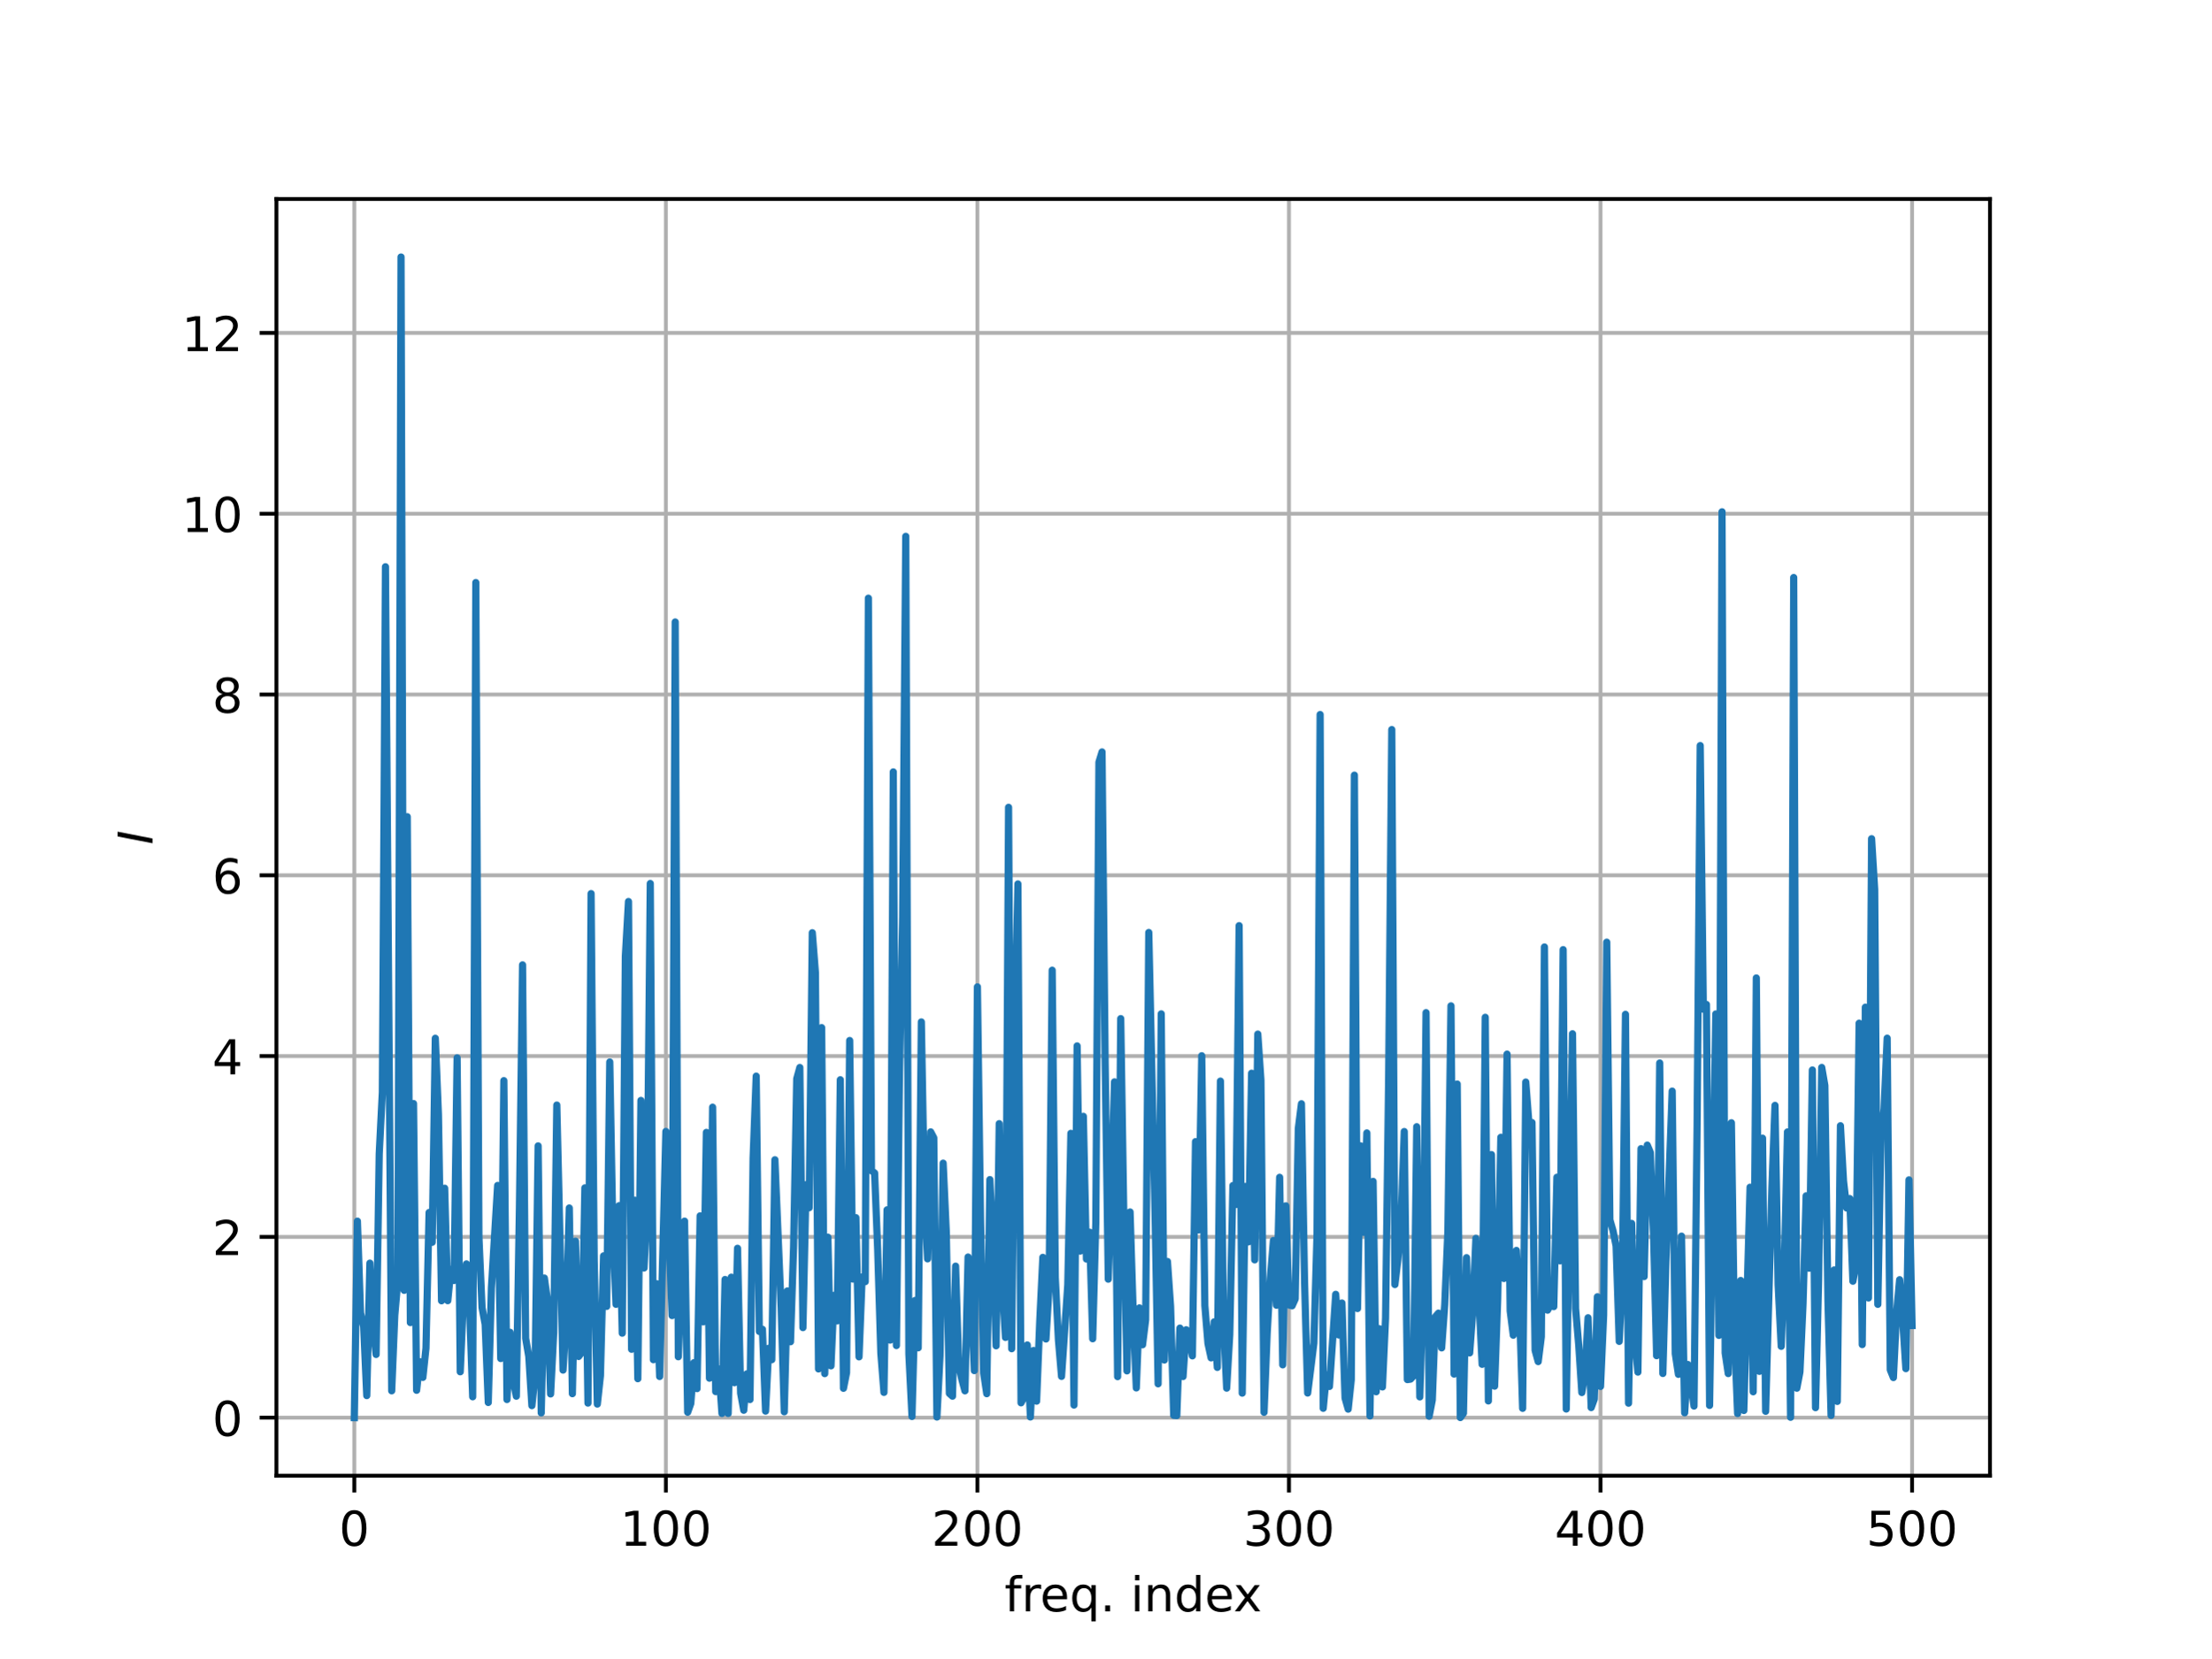
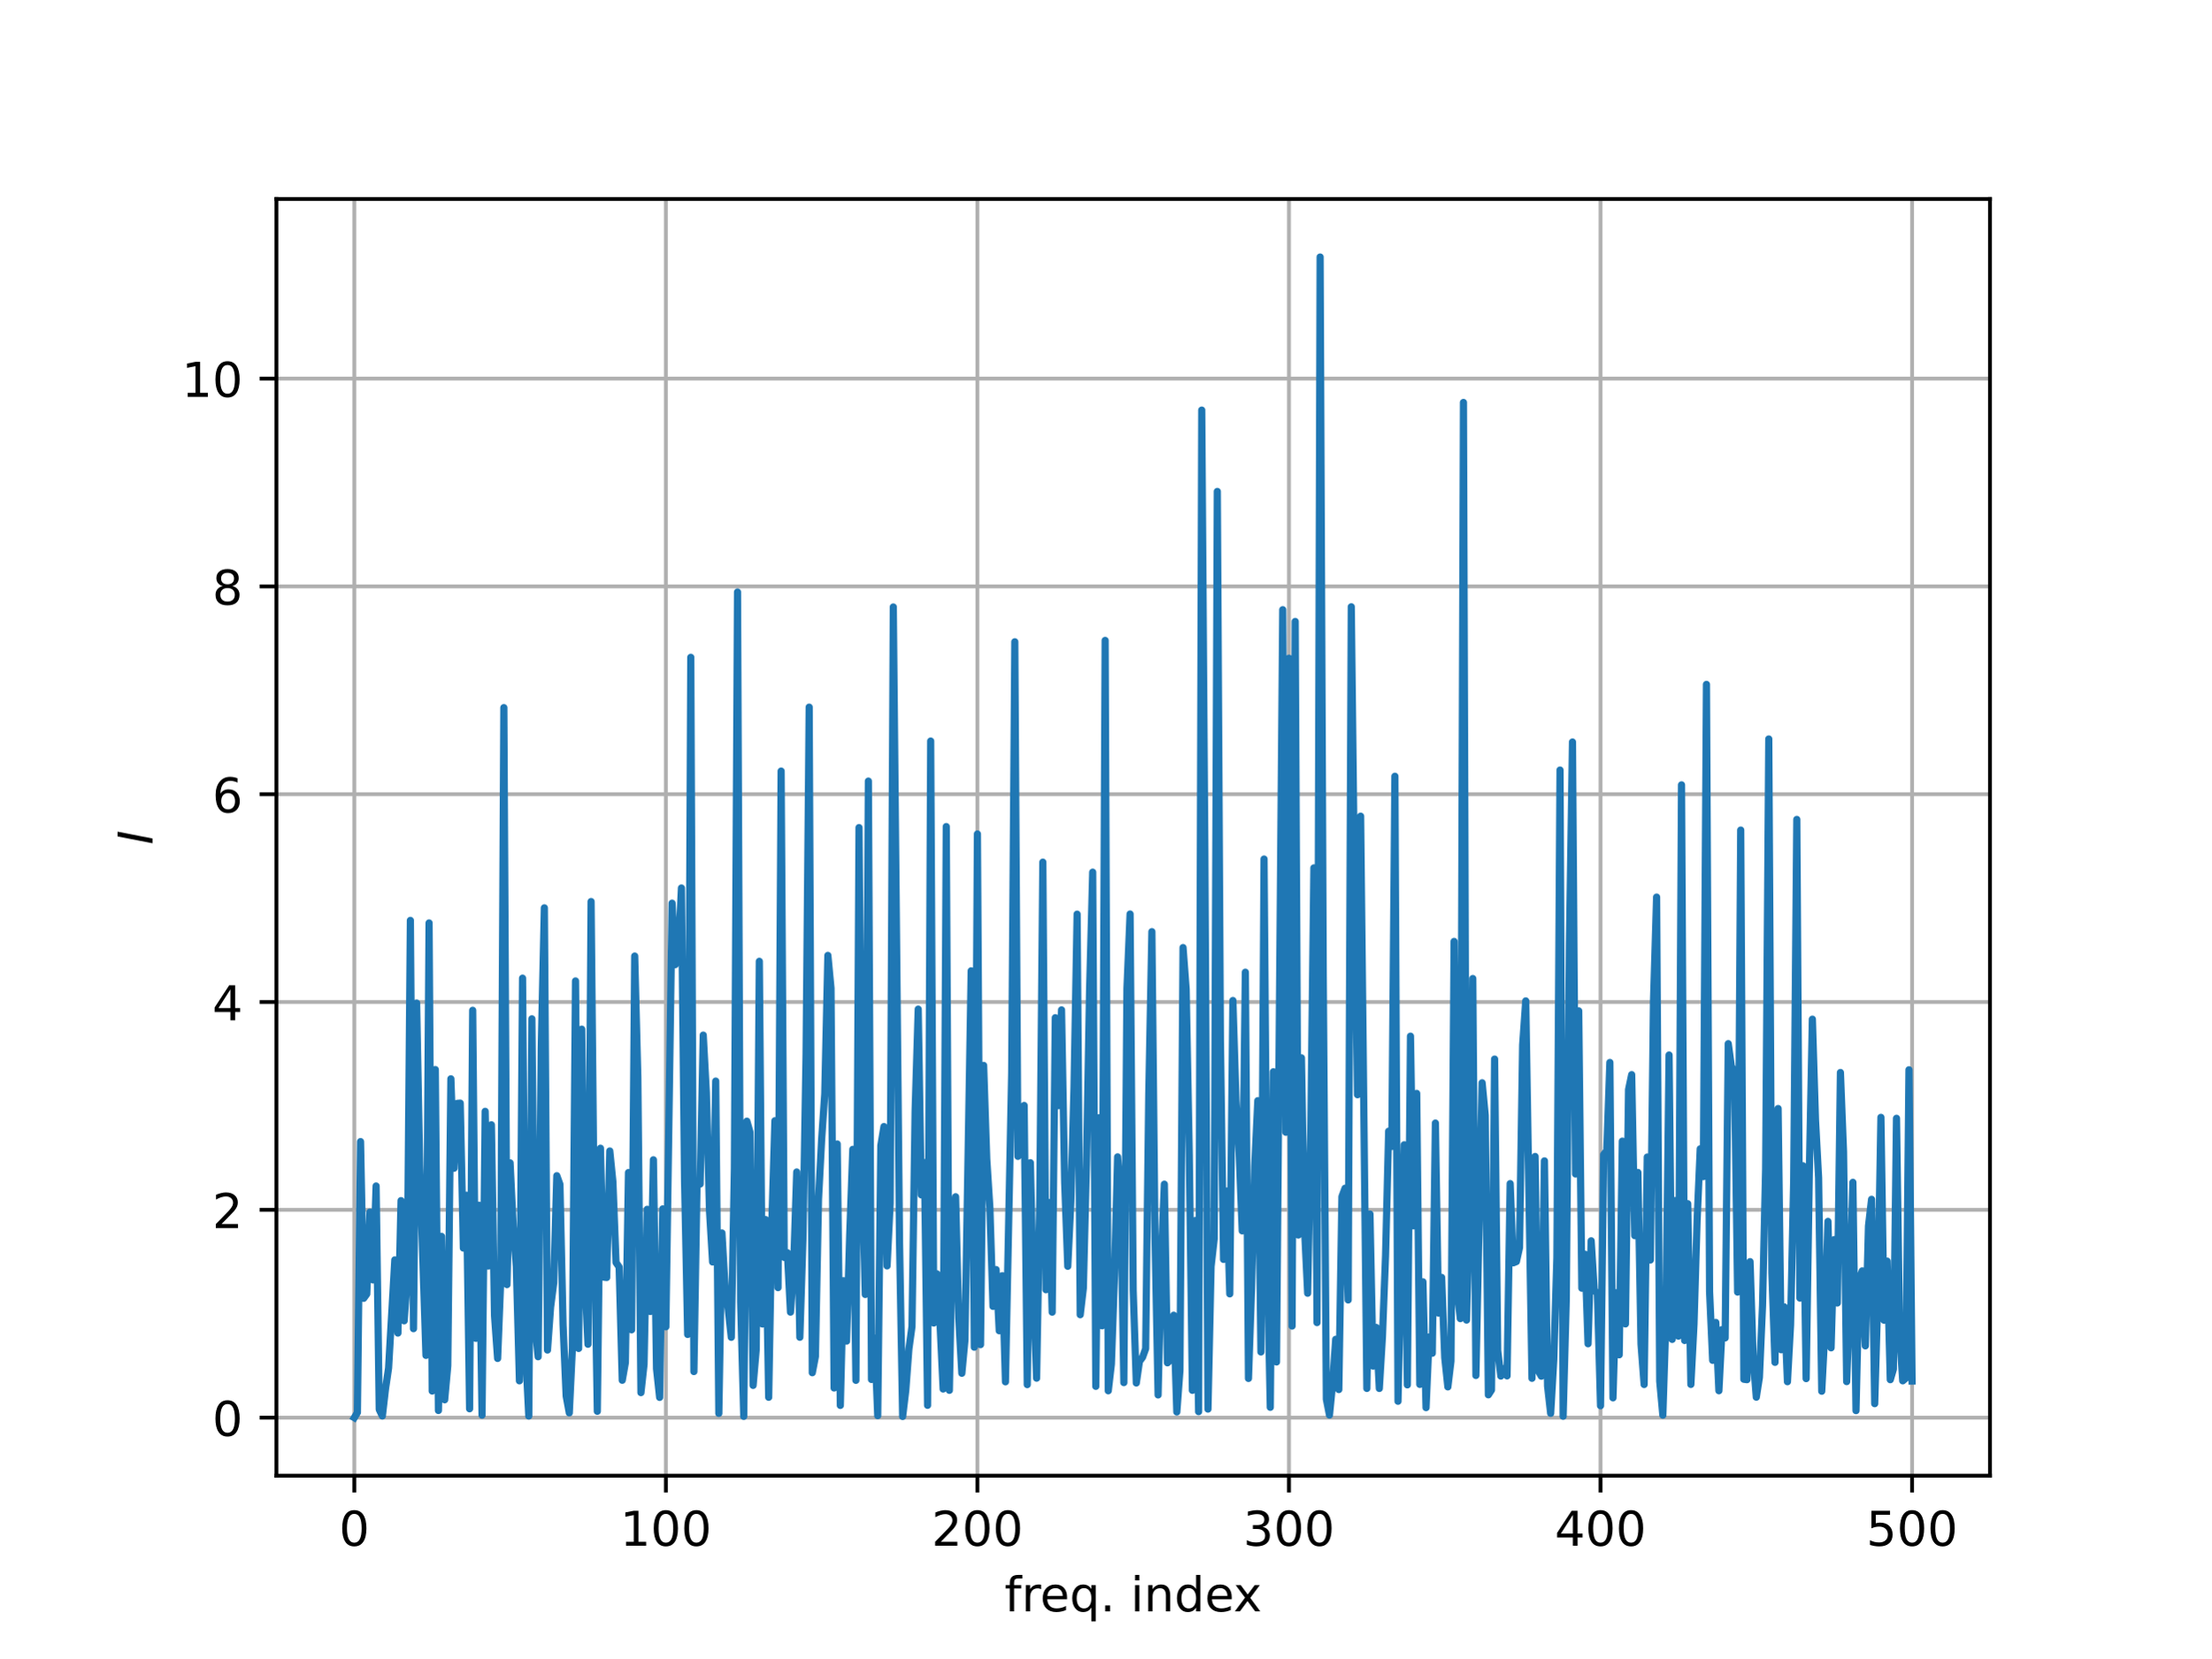
<svg xmlns="http://www.w3.org/2000/svg" xmlns:xlink="http://www.w3.org/1999/xlink" width="460.8pt" height="345.6pt" viewBox="0 0 460.8 345.6" version="1.1">
  <defs>
    <style type="text/css">*{stroke-linejoin: round; stroke-linecap: butt}</style>
  </defs>
  <g id="figure_1">
    <g id="patch_1">
      <path d="M 0 345.6  L 460.8 345.6  L 460.8 0  L 0 0  L 0 345.6  z " style="fill: none" />
    </g>
    <g id="axes_1">
      <g id="patch_2">
        <path d="M 57.6 307.584  L 414.72 307.584  L 414.72 41.472  L 57.6 41.472  L 57.6 307.584  z " style="fill: none" />
      </g>
      <g id="matplotlib.axis_1">
        <g id="xtick_1">
          <g id="line2d_1">
-             <path d="M 73.833 307.584  L 73.833 41.472  " clip-path="url(#pbfb5d37a12)" style="fill: none; stroke: #b0b0b0; stroke-width: 0.8; stroke-linecap: square" />
+             <path d="M 73.833 307.584  L 73.833 41.472  " clip-path="url(#p34c1e9f9f4)" style="fill: none; stroke: #b0b0b0; stroke-width: 0.8; stroke-linecap: square" />
          </g>
          <g id="line2d_2">
            <defs>
-               <path id="m541ef02f3a" d="M 0 0  L 0 3.5  " style="stroke: #000000; stroke-width: 0.8" />
-             </defs>
-             <g>
-               <use xlink:href="#m541ef02f3a" x="73.833" y="307.584" style="stroke: #000000; stroke-width: 0.8" />
+               <path id="m1e9aaac8c8" d="M 0 0  L 0 3.5  " style="stroke: #000000; stroke-width: 0.8" />
+             </defs>
+             <g>
+               <use xlink:href="#m1e9aaac8c8" x="73.833" y="307.584" style="stroke: #000000; stroke-width: 0.8" />
            </g>
          </g>
          <g id="text_1">
            <g transform="translate(70.65148 322.1824)scale(0.1 -0.1)">
              <defs>
                <path id="DejaVuSans-30" d="M 2034 4250  Q 1547 4250 1301 3770  Q 1056 3291 1056 2328  Q 1056 1369 1301 889  Q 1547 409 2034 409  Q 2525 409 2770 889  Q 3016 1369 3016 2328  Q 3016 3291 2770 3770  Q 2525 4250 2034 4250  z M 2034 4750  Q 2819 4750 3233 4129  Q 3647 3509 3647 2328  Q 3647 1150 3233 529  Q 2819 -91 2034 -91  Q 1250 -91 836 529  Q 422 1150 422 2328  Q 422 3509 836 4129  Q 1250 4750 2034 4750  z " transform="scale(0.015625)" />
              </defs>
              <use xlink:href="#DejaVuSans-30" />
            </g>
          </g>
        </g>
        <g id="xtick_2">
          <g id="line2d_3">
-             <path d="M 138.764 307.584  L 138.764 41.472  " clip-path="url(#pbfb5d37a12)" style="fill: none; stroke: #b0b0b0; stroke-width: 0.8; stroke-linecap: square" />
+             <path d="M 138.764 307.584  L 138.764 41.472  " clip-path="url(#p34c1e9f9f4)" style="fill: none; stroke: #b0b0b0; stroke-width: 0.8; stroke-linecap: square" />
          </g>
          <g id="line2d_4">
            <g>
-               <use xlink:href="#m541ef02f3a" x="138.764" y="307.584" style="stroke: #000000; stroke-width: 0.8" />
+               <use xlink:href="#m1e9aaac8c8" x="138.764" y="307.584" style="stroke: #000000; stroke-width: 0.8" />
            </g>
          </g>
          <g id="text_2">
            <g transform="translate(129.2199 322.1824)scale(0.1 -0.1)">
              <defs>
                <path id="DejaVuSans-31" d="M 794 531  L 1825 531  L 1825 4091  L 703 3866  L 703 4441  L 1819 4666  L 2450 4666  L 2450 531  L 3481 531  L 3481 0  L 794 0  L 794 531  z " transform="scale(0.015625)" />
              </defs>
              <use xlink:href="#DejaVuSans-31" />
              <use xlink:href="#DejaVuSans-30" x="63.623" />
              <use xlink:href="#DejaVuSans-30" x="127.246" />
            </g>
          </g>
        </g>
        <g id="xtick_3">
          <g id="line2d_5">
-             <path d="M 203.695 307.584  L 203.695 41.472  " clip-path="url(#pbfb5d37a12)" style="fill: none; stroke: #b0b0b0; stroke-width: 0.8; stroke-linecap: square" />
+             <path d="M 203.695 307.584  L 203.695 41.472  " clip-path="url(#p34c1e9f9f4)" style="fill: none; stroke: #b0b0b0; stroke-width: 0.8; stroke-linecap: square" />
          </g>
          <g id="line2d_6">
            <g>
-               <use xlink:href="#m541ef02f3a" x="203.695" y="307.584" style="stroke: #000000; stroke-width: 0.8" />
+               <use xlink:href="#m1e9aaac8c8" x="203.695" y="307.584" style="stroke: #000000; stroke-width: 0.8" />
            </g>
          </g>
          <g id="text_3">
            <g transform="translate(194.1508 322.1824)scale(0.1 -0.1)">
              <defs>
                <path id="DejaVuSans-32" d="M 1228 531  L 3431 531  L 3431 0  L 469 0  L 469 531  Q 828 903 1448 1529  Q 2069 2156 2228 2338  Q 2531 2678 2651 2914  Q 2772 3150 2772 3378  Q 2772 3750 2511 3984  Q 2250 4219 1831 4219  Q 1534 4219 1204 4116  Q 875 4013 500 3803  L 500 4441  Q 881 4594 1212 4672  Q 1544 4750 1819 4750  Q 2544 4750 2975 4387  Q 3406 4025 3406 3419  Q 3406 3131 3298 2873  Q 3191 2616 2906 2266  Q 2828 2175 2409 1742  Q 1991 1309 1228 531  z " transform="scale(0.015625)" />
              </defs>
              <use xlink:href="#DejaVuSans-32" />
              <use xlink:href="#DejaVuSans-30" x="63.623" />
              <use xlink:href="#DejaVuSans-30" x="127.246" />
            </g>
          </g>
        </g>
        <g id="xtick_4">
          <g id="line2d_7">
-             <path d="M 268.625 307.584  L 268.625 41.472  " clip-path="url(#pbfb5d37a12)" style="fill: none; stroke: #b0b0b0; stroke-width: 0.8; stroke-linecap: square" />
+             <path d="M 268.625 307.584  L 268.625 41.472  " clip-path="url(#p34c1e9f9f4)" style="fill: none; stroke: #b0b0b0; stroke-width: 0.8; stroke-linecap: square" />
          </g>
          <g id="line2d_8">
            <g>
-               <use xlink:href="#m541ef02f3a" x="268.625" y="307.584" style="stroke: #000000; stroke-width: 0.8" />
+               <use xlink:href="#m1e9aaac8c8" x="268.625" y="307.584" style="stroke: #000000; stroke-width: 0.8" />
            </g>
          </g>
          <g id="text_4">
            <g transform="translate(259.0817 322.1824)scale(0.1 -0.1)">
              <defs>
                <path id="DejaVuSans-33" d="M 2597 2516  Q 3050 2419 3304 2112  Q 3559 1806 3559 1356  Q 3559 666 3084 287  Q 2609 -91 1734 -91  Q 1441 -91 1130 -33  Q 819 25 488 141  L 488 750  Q 750 597 1062 519  Q 1375 441 1716 441  Q 2309 441 2620 675  Q 2931 909 2931 1356  Q 2931 1769 2642 2001  Q 2353 2234 1838 2234  L 1294 2234  L 1294 2753  L 1863 2753  Q 2328 2753 2575 2939  Q 2822 3125 2822 3475  Q 2822 3834 2567 4026  Q 2313 4219 1838 4219  Q 1578 4219 1281 4162  Q 984 4106 628 3988  L 628 4550  Q 988 4650 1302 4700  Q 1616 4750 1894 4750  Q 2613 4750 3031 4423  Q 3450 4097 3450 3541  Q 3450 3153 3228 2886  Q 3006 2619 2597 2516  z " transform="scale(0.015625)" />
              </defs>
              <use xlink:href="#DejaVuSans-33" />
              <use xlink:href="#DejaVuSans-30" x="63.623" />
              <use xlink:href="#DejaVuSans-30" x="127.246" />
            </g>
          </g>
        </g>
        <g id="xtick_5">
          <g id="line2d_9">
-             <path d="M 333.556 307.584  L 333.556 41.472  " clip-path="url(#pbfb5d37a12)" style="fill: none; stroke: #b0b0b0; stroke-width: 0.8; stroke-linecap: square" />
+             <path d="M 333.556 307.584  L 333.556 41.472  " clip-path="url(#p34c1e9f9f4)" style="fill: none; stroke: #b0b0b0; stroke-width: 0.8; stroke-linecap: square" />
          </g>
          <g id="line2d_10">
            <g>
-               <use xlink:href="#m541ef02f3a" x="333.556" y="307.584" style="stroke: #000000; stroke-width: 0.8" />
+               <use xlink:href="#m1e9aaac8c8" x="333.556" y="307.584" style="stroke: #000000; stroke-width: 0.8" />
            </g>
          </g>
          <g id="text_5">
            <g transform="translate(324.0126 322.1824)scale(0.1 -0.1)">
              <defs>
                <path id="DejaVuSans-34" d="M 2419 4116  L 825 1625  L 2419 1625  L 2419 4116  z M 2253 4666  L 3047 4666  L 3047 1625  L 3713 1625  L 3713 1100  L 3047 1100  L 3047 0  L 2419 0  L 2419 1100  L 313 1100  L 313 1709  L 2253 4666  z " transform="scale(0.015625)" />
              </defs>
              <use xlink:href="#DejaVuSans-34" />
              <use xlink:href="#DejaVuSans-30" x="63.623" />
              <use xlink:href="#DejaVuSans-30" x="127.246" />
            </g>
          </g>
        </g>
        <g id="xtick_6">
          <g id="line2d_11">
-             <path d="M 398.487 307.584  L 398.487 41.472  " clip-path="url(#pbfb5d37a12)" style="fill: none; stroke: #b0b0b0; stroke-width: 0.8; stroke-linecap: square" />
+             <path d="M 398.487 307.584  L 398.487 41.472  " clip-path="url(#p34c1e9f9f4)" style="fill: none; stroke: #b0b0b0; stroke-width: 0.8; stroke-linecap: square" />
          </g>
          <g id="line2d_12">
            <g>
-               <use xlink:href="#m541ef02f3a" x="398.487" y="307.584" style="stroke: #000000; stroke-width: 0.8" />
+               <use xlink:href="#m1e9aaac8c8" x="398.487" y="307.584" style="stroke: #000000; stroke-width: 0.8" />
            </g>
          </g>
          <g id="text_6">
            <g transform="translate(388.9435 322.1824)scale(0.1 -0.1)">
              <defs>
                <path id="DejaVuSans-35" d="M 691 4666  L 3169 4666  L 3169 4134  L 1269 4134  L 1269 2991  Q 1406 3038 1543 3061  Q 1681 3084 1819 3084  Q 2600 3084 3056 2656  Q 3513 2228 3513 1497  Q 3513 744 3044 326  Q 2575 -91 1722 -91  Q 1428 -91 1123 -41  Q 819 9 494 109  L 494 744  Q 775 591 1075 516  Q 1375 441 1709 441  Q 2250 441 2565 725  Q 2881 1009 2881 1497  Q 2881 1984 2565 2268  Q 2250 2553 1709 2553  Q 1456 2553 1204 2497  Q 953 2441 691 2322  L 691 4666  z " transform="scale(0.015625)" />
              </defs>
              <use xlink:href="#DejaVuSans-35" />
              <use xlink:href="#DejaVuSans-30" x="63.623" />
              <use xlink:href="#DejaVuSans-30" x="127.246" />
            </g>
          </g>
        </g>
        <g id="text_7">
          <g transform="translate(209.3475 335.8606)scale(0.1 -0.1)">
            <defs>
              <path id="DejaVuSans-66" d="M 2375 4863  L 2375 4384  L 1825 4384  Q 1516 4384 1395 4259  Q 1275 4134 1275 3809  L 1275 3500  L 2222 3500  L 2222 3053  L 1275 3053  L 1275 0  L 697 0  L 697 3053  L 147 3053  L 147 3500  L 697 3500  L 697 3744  Q 697 4328 969 4595  Q 1241 4863 1831 4863  L 2375 4863  z " transform="scale(0.015625)" />
              <path id="DejaVuSans-72" d="M 2631 2963  Q 2534 3019 2420 3045  Q 2306 3072 2169 3072  Q 1681 3072 1420 2755  Q 1159 2438 1159 1844  L 1159 0  L 581 0  L 581 3500  L 1159 3500  L 1159 2956  Q 1341 3275 1631 3429  Q 1922 3584 2338 3584  Q 2397 3584 2469 3576  Q 2541 3569 2628 3553  L 2631 2963  z " transform="scale(0.015625)" />
              <path id="DejaVuSans-65" d="M 3597 1894  L 3597 1613  L 953 1613  Q 991 1019 1311 708  Q 1631 397 2203 397  Q 2534 397 2845 478  Q 3156 559 3463 722  L 3463 178  Q 3153 47 2828 -22  Q 2503 -91 2169 -91  Q 1331 -91 842 396  Q 353 884 353 1716  Q 353 2575 817 3079  Q 1281 3584 2069 3584  Q 2775 3584 3186 3129  Q 3597 2675 3597 1894  z M 3022 2063  Q 3016 2534 2758 2815  Q 2500 3097 2075 3097  Q 1594 3097 1305 2825  Q 1016 2553 972 2059  L 3022 2063  z " transform="scale(0.015625)" />
              <path id="DejaVuSans-71" d="M 947 1747  Q 947 1113 1208 752  Q 1469 391 1925 391  Q 2381 391 2643 752  Q 2906 1113 2906 1747  Q 2906 2381 2643 2742  Q 2381 3103 1925 3103  Q 1469 3103 1208 2742  Q 947 2381 947 1747  z M 2906 525  Q 2725 213 2448 61  Q 2172 -91 1784 -91  Q 1150 -91 751 415  Q 353 922 353 1747  Q 353 2572 751 3078  Q 1150 3584 1784 3584  Q 2172 3584 2448 3432  Q 2725 3281 2906 2969  L 2906 3500  L 3481 3500  L 3481 -1331  L 2906 -1331  L 2906 525  z " transform="scale(0.015625)" />
              <path id="DejaVuSans-2e" d="M 684 794  L 1344 794  L 1344 0  L 684 0  L 684 794  z " transform="scale(0.015625)" />
              <path id="DejaVuSans-20" transform="scale(0.015625)" />
              <path id="DejaVuSans-69" d="M 603 3500  L 1178 3500  L 1178 0  L 603 0  L 603 3500  z M 603 4863  L 1178 4863  L 1178 4134  L 603 4134  L 603 4863  z " transform="scale(0.015625)" />
              <path id="DejaVuSans-6e" d="M 3513 2113  L 3513 0  L 2938 0  L 2938 2094  Q 2938 2591 2744 2837  Q 2550 3084 2163 3084  Q 1697 3084 1428 2787  Q 1159 2491 1159 1978  L 1159 0  L 581 0  L 581 3500  L 1159 3500  L 1159 2956  Q 1366 3272 1645 3428  Q 1925 3584 2291 3584  Q 2894 3584 3203 3211  Q 3513 2838 3513 2113  z " transform="scale(0.015625)" />
              <path id="DejaVuSans-64" d="M 2906 2969  L 2906 4863  L 3481 4863  L 3481 0  L 2906 0  L 2906 525  Q 2725 213 2448 61  Q 2172 -91 1784 -91  Q 1150 -91 751 415  Q 353 922 353 1747  Q 353 2572 751 3078  Q 1150 3584 1784 3584  Q 2172 3584 2448 3432  Q 2725 3281 2906 2969  z M 947 1747  Q 947 1113 1208 752  Q 1469 391 1925 391  Q 2381 391 2643 752  Q 2906 1113 2906 1747  Q 2906 2381 2643 2742  Q 2381 3103 1925 3103  Q 1469 3103 1208 2742  Q 947 2381 947 1747  z " transform="scale(0.015625)" />
              <path id="DejaVuSans-78" d="M 3513 3500  L 2247 1797  L 3578 0  L 2900 0  L 1881 1375  L 863 0  L 184 0  L 1544 1831  L 300 3500  L 978 3500  L 1906 2253  L 2834 3500  L 3513 3500  z " transform="scale(0.015625)" />
            </defs>
            <use xlink:href="#DejaVuSans-66" />
            <use xlink:href="#DejaVuSans-72" x="35.205" />
            <use xlink:href="#DejaVuSans-65" x="74.068" />
            <use xlink:href="#DejaVuSans-71" x="135.592" />
            <use xlink:href="#DejaVuSans-2e" x="199.068" />
            <use xlink:href="#DejaVuSans-20" x="230.855" />
            <use xlink:href="#DejaVuSans-69" x="262.643" />
            <use xlink:href="#DejaVuSans-6e" x="290.426" />
            <use xlink:href="#DejaVuSans-64" x="353.805" />
            <use xlink:href="#DejaVuSans-65" x="417.281" />
            <use xlink:href="#DejaVuSans-78" x="477.055" />
          </g>
        </g>
      </g>
      <g id="matplotlib.axis_2">
        <g id="ytick_1">
          <g id="line2d_13">
-             <path d="M 57.6 295.488  L 414.72 295.488  " clip-path="url(#pbfb5d37a12)" style="fill: none; stroke: #b0b0b0; stroke-width: 0.8; stroke-linecap: square" />
+             <path d="M 57.6 295.488  L 414.72 295.488  " clip-path="url(#p34c1e9f9f4)" style="fill: none; stroke: #b0b0b0; stroke-width: 0.8; stroke-linecap: square" />
          </g>
          <g id="line2d_14">
            <defs>
-               <path id="mf7dfa6fa6b" d="M 0 0  L -3.5 0  " style="stroke: #000000; stroke-width: 0.8" />
-             </defs>
-             <g>
-               <use xlink:href="#mf7dfa6fa6b" x="57.6" y="295.488" style="stroke: #000000; stroke-width: 0.8" />
+               <path id="m78376c0d18" d="M 0 0  L -3.5 0  " style="stroke: #000000; stroke-width: 0.8" />
+             </defs>
+             <g>
+               <use xlink:href="#m78376c0d18" x="57.6" y="295.488" style="stroke: #000000; stroke-width: 0.8" />
            </g>
          </g>
          <g id="text_8">
            <g transform="translate(44.2375 299.2872)scale(0.1 -0.1)">
              <use xlink:href="#DejaVuSans-30" />
            </g>
          </g>
        </g>
        <g id="ytick_2">
          <g id="line2d_15">
-             <path d="M 57.6 257.805  L 414.72 257.805  " clip-path="url(#pbfb5d37a12)" style="fill: none; stroke: #b0b0b0; stroke-width: 0.8; stroke-linecap: square" />
+             <path d="M 57.6 252.172  L 414.72 252.172  " clip-path="url(#p34c1e9f9f4)" style="fill: none; stroke: #b0b0b0; stroke-width: 0.8; stroke-linecap: square" />
          </g>
          <g id="line2d_16">
            <g>
-               <use xlink:href="#mf7dfa6fa6b" x="57.6" y="257.805" style="stroke: #000000; stroke-width: 0.8" />
+               <use xlink:href="#m78376c0d18" x="57.6" y="252.172" style="stroke: #000000; stroke-width: 0.8" />
            </g>
          </g>
          <g id="text_9">
-             <g transform="translate(44.2375 261.6038)scale(0.1 -0.1)">
+             <g transform="translate(44.2375 255.9713)scale(0.1 -0.1)">
              <use xlink:href="#DejaVuSans-32" />
            </g>
          </g>
        </g>
        <g id="ytick_3">
          <g id="line2d_17">
-             <path d="M 57.6 220.121  L 414.72 220.121  " clip-path="url(#pbfb5d37a12)" style="fill: none; stroke: #b0b0b0; stroke-width: 0.8; stroke-linecap: square" />
+             <path d="M 57.6 208.856  L 414.72 208.856  " clip-path="url(#p34c1e9f9f4)" style="fill: none; stroke: #b0b0b0; stroke-width: 0.8; stroke-linecap: square" />
          </g>
          <g id="line2d_18">
            <g>
-               <use xlink:href="#mf7dfa6fa6b" x="57.6" y="220.121" style="stroke: #000000; stroke-width: 0.8" />
+               <use xlink:href="#m78376c0d18" x="57.6" y="208.856" style="stroke: #000000; stroke-width: 0.8" />
            </g>
          </g>
          <g id="text_10">
-             <g transform="translate(44.2375 223.9204)scale(0.1 -0.1)">
+             <g transform="translate(44.2375 212.6554)scale(0.1 -0.1)">
              <use xlink:href="#DejaVuSans-34" />
            </g>
          </g>
        </g>
        <g id="ytick_4">
          <g id="line2d_19">
-             <path d="M 57.6 182.438  L 414.72 182.438  " clip-path="url(#pbfb5d37a12)" style="fill: none; stroke: #b0b0b0; stroke-width: 0.8; stroke-linecap: square" />
+             <path d="M 57.6 165.54  L 414.72 165.54  " clip-path="url(#p34c1e9f9f4)" style="fill: none; stroke: #b0b0b0; stroke-width: 0.8; stroke-linecap: square" />
          </g>
          <g id="line2d_20">
            <g>
-               <use xlink:href="#mf7dfa6fa6b" x="57.6" y="182.438" style="stroke: #000000; stroke-width: 0.8" />
+               <use xlink:href="#m78376c0d18" x="57.6" y="165.54" style="stroke: #000000; stroke-width: 0.8" />
            </g>
          </g>
          <g id="text_11">
-             <g transform="translate(44.2375 186.237)scale(0.1 -0.1)">
+             <g transform="translate(44.2375 169.3396)scale(0.1 -0.1)">
              <defs>
                <path id="DejaVuSans-36" d="M 2113 2584  Q 1688 2584 1439 2293  Q 1191 2003 1191 1497  Q 1191 994 1439 701  Q 1688 409 2113 409  Q 2538 409 2786 701  Q 3034 994 3034 1497  Q 3034 2003 2786 2293  Q 2538 2584 2113 2584  z M 3366 4563  L 3366 3988  Q 3128 4100 2886 4159  Q 2644 4219 2406 4219  Q 1781 4219 1451 3797  Q 1122 3375 1075 2522  Q 1259 2794 1537 2939  Q 1816 3084 2150 3084  Q 2853 3084 3261 2657  Q 3669 2231 3669 1497  Q 3669 778 3244 343  Q 2819 -91 2113 -91  Q 1303 -91 875 529  Q 447 1150 447 2328  Q 447 3434 972 4092  Q 1497 4750 2381 4750  Q 2619 4750 2861 4703  Q 3103 4656 3366 4563  z " transform="scale(0.015625)" />
              </defs>
              <use xlink:href="#DejaVuSans-36" />
            </g>
          </g>
        </g>
        <g id="ytick_5">
          <g id="line2d_21">
-             <path d="M 57.6 144.754  L 414.72 144.754  " clip-path="url(#pbfb5d37a12)" style="fill: none; stroke: #b0b0b0; stroke-width: 0.8; stroke-linecap: square" />
+             <path d="M 57.6 122.224  L 414.72 122.224  " clip-path="url(#p34c1e9f9f4)" style="fill: none; stroke: #b0b0b0; stroke-width: 0.8; stroke-linecap: square" />
          </g>
          <g id="line2d_22">
            <g>
-               <use xlink:href="#mf7dfa6fa6b" x="57.6" y="144.754" style="stroke: #000000; stroke-width: 0.8" />
+               <use xlink:href="#m78376c0d18" x="57.6" y="122.224" style="stroke: #000000; stroke-width: 0.8" />
            </g>
          </g>
          <g id="text_12">
-             <g transform="translate(44.2375 148.5536)scale(0.1 -0.1)">
+             <g transform="translate(44.2375 126.0237)scale(0.1 -0.1)">
              <defs>
                <path id="DejaVuSans-38" d="M 2034 2216  Q 1584 2216 1326 1975  Q 1069 1734 1069 1313  Q 1069 891 1326 650  Q 1584 409 2034 409  Q 2484 409 2743 651  Q 3003 894 3003 1313  Q 3003 1734 2745 1975  Q 2488 2216 2034 2216  z M 1403 2484  Q 997 2584 770 2862  Q 544 3141 544 3541  Q 544 4100 942 4425  Q 1341 4750 2034 4750  Q 2731 4750 3128 4425  Q 3525 4100 3525 3541  Q 3525 3141 3298 2862  Q 3072 2584 2669 2484  Q 3125 2378 3379 2068  Q 3634 1759 3634 1313  Q 3634 634 3220 271  Q 2806 -91 2034 -91  Q 1263 -91 848 271  Q 434 634 434 1313  Q 434 1759 690 2068  Q 947 2378 1403 2484  z M 1172 3481  Q 1172 3119 1398 2916  Q 1625 2713 2034 2713  Q 2441 2713 2670 2916  Q 2900 3119 2900 3481  Q 2900 3844 2670 4047  Q 2441 4250 2034 4250  Q 1625 4250 1398 4047  Q 1172 3844 1172 3481  z " transform="scale(0.015625)" />
              </defs>
              <use xlink:href="#DejaVuSans-38" />
            </g>
          </g>
        </g>
        <g id="ytick_6">
          <g id="line2d_23">
-             <path d="M 57.6 107.071  L 414.72 107.071  " clip-path="url(#pbfb5d37a12)" style="fill: none; stroke: #b0b0b0; stroke-width: 0.8; stroke-linecap: square" />
+             <path d="M 57.6 78.909  L 414.72 78.909  " clip-path="url(#p34c1e9f9f4)" style="fill: none; stroke: #b0b0b0; stroke-width: 0.8; stroke-linecap: square" />
          </g>
          <g id="line2d_24">
            <g>
-               <use xlink:href="#mf7dfa6fa6b" x="57.6" y="107.071" style="stroke: #000000; stroke-width: 0.8" />
+               <use xlink:href="#m78376c0d18" x="57.6" y="78.909" style="stroke: #000000; stroke-width: 0.8" />
            </g>
          </g>
          <g id="text_13">
-             <g transform="translate(37.875 110.8703)scale(0.1 -0.1)">
+             <g transform="translate(37.875 82.70779)scale(0.1 -0.1)">
              <use xlink:href="#DejaVuSans-31" />
              <use xlink:href="#DejaVuSans-30" x="63.623" />
            </g>
          </g>
        </g>
-         <g id="ytick_7">
-           <g id="line2d_25">
-             <path d="M 57.6 69.388  L 414.72 69.388  " clip-path="url(#pbfb5d37a12)" style="fill: none; stroke: #b0b0b0; stroke-width: 0.8; stroke-linecap: square" />
-           </g>
-           <g id="line2d_26">
-             <g>
-               <use xlink:href="#mf7dfa6fa6b" x="57.6" y="69.388" style="stroke: #000000; stroke-width: 0.8" />
-             </g>
-           </g>
-           <g id="text_14">
-             <g transform="translate(37.875 73.18686)scale(0.1 -0.1)">
-               <use xlink:href="#DejaVuSans-31" />
-               <use xlink:href="#DejaVuSans-32" x="63.623" />
-             </g>
-           </g>
-         </g>
-         <g id="text_15">
+         <g id="text_14">
          <g transform="translate(31.79531 176.028)rotate(-90)scale(0.1 -0.1)">
            <defs>
              <path id="DejaVuSans-Oblique-49" d="M 1081 4666  L 1716 4666  L 806 0  L 172 0  L 1081 4666  z " transform="scale(0.015625)" />
            </defs>
            <use xlink:href="#DejaVuSans-Oblique-49" transform="translate(0 0.09375)" />
          </g>
        </g>
      </g>
-       <g id="line2d_27">
-         <path d="M 73.833 295.488  L 74.482 254.529  L 75.131 273.649  L 75.781 276.504  L 76.43 290.89  L 77.079 263.28  L 77.729 276.707  L 78.378 282.315  L 79.027 240.492  L 79.677 227.665  L 80.326 118.125  L 81.624 289.895  L 82.274 274.113  L 82.923 266.714  L 83.572 53.568  L 84.222 268.95  L 84.871 170.226  L 85.52 275.672  L 86.17 230.013  L 86.819 289.785  L 87.468 283.827  L 88.118 287.099  L 88.767 281.027  L 89.416 252.731  L 90.065 258.933  L 90.715 216.411  L 91.364 232.299  L 92.013 271.126  L 92.663 247.656  L 93.312 271.107  L 93.961 264.586  L 94.611 266.897  L 95.26 220.493  L 95.909 285.924  L 96.559 270.871  L 97.208 263.441  L 97.857 272.769  L 98.506 291.138  L 99.156 121.415  L 99.805 257.873  L 100.454 272.535  L 101.104 276.054  L 101.753 292.32  L 102.402 268.44  L 103.701 247.086  L 104.35 283.165  L 105 225.244  L 105.649 291.71  L 106.298 277.691  L 106.947 287.845  L 107.597 291.015  L 108.246 251.704  L 108.895 201.11  L 109.545 278.951  L 110.194 282.713  L 110.843 292.982  L 111.493 286.728  L 112.142 238.843  L 112.791 294.5  L 113.441 266.384  L 114.09 271.058  L 114.739 290.545  L 115.389 277.819  L 116.038 230.33  L 117.336 285.572  L 117.986 274.689  L 118.635 251.788  L 119.284 290.489  L 119.934 258.703  L 120.583 282.734  L 121.232 281.872  L 121.882 247.591  L 122.531 292.451  L 123.18 186.252  L 123.83 262.72  L 124.479 292.658  L 125.128 286.712  L 125.777 261.769  L 126.427 272.304  L 127.076 221.348  L 127.725 257.118  L 128.375 271.865  L 129.024 251.303  L 129.673 277.878  L 130.323 199.294  L 130.972 187.901  L 131.621 281.233  L 132.271 250.166  L 132.92 287.366  L 133.569 229.366  L 134.218 264.294  L 134.868 251.387  L 135.517 184.15  L 136.166 283.411  L 136.816 267.565  L 137.465 286.911  L 138.764 235.83  L 139.413 257.874  L 140.062 274.211  L 140.712 129.638  L 141.361 282.792  L 142.01 265.806  L 142.659 254.53  L 143.309 294.359  L 143.958 292.522  L 144.607 284.026  L 145.257 289.439  L 145.906 253.421  L 146.555 275.518  L 147.205 236.024  L 147.854 287.265  L 148.503 230.779  L 149.153 290.061  L 149.802 285.346  L 150.451 294.62  L 151.101 266.686  L 151.75 294.619  L 152.399 266.209  L 153.048 288.212  L 153.698 260.179  L 154.347 290.389  L 154.996 293.941  L 155.646 286.354  L 156.295 291.716  L 156.944 241.368  L 157.594 224.304  L 158.243 277.525  L 158.892 277.07  L 159.542 294.127  L 160.191 281.022  L 160.84 283.409  L 161.489 241.732  L 162.788 272.563  L 163.437 294.267  L 164.087 269.076  L 164.736 279.664  L 165.385 259.908  L 166.035 224.85  L 166.684 222.504  L 167.333 276.721  L 167.983 246.926  L 168.632 251.736  L 169.281 194.408  L 169.93 202.699  L 170.58 285.334  L 171.229 214.192  L 171.878 286.31  L 172.528 257.874  L 173.177 284.694  L 173.826 269.979  L 174.476 275.316  L 175.125 225.056  L 175.774 289.369  L 176.424 286.112  L 177.073 216.871  L 177.722 266.599  L 178.371 253.802  L 179.021 282.812  L 179.67 266.162  L 180.319 267.141  L 180.969 124.676  L 181.618 244.01  L 182.267 244.49  L 182.917 260.612  L 183.566 282.059  L 184.215 290.223  L 184.865 252.17  L 185.514 279.324  L 186.163 160.884  L 186.813 280.461  L 187.462 223.399  L 188.111 191.084  L 188.76 111.786  L 189.41 282.21  L 190.059 295.235  L 190.708 271.056  L 191.358 280.928  L 192.007 213.004  L 192.656 249.555  L 193.306 262.391  L 193.955 235.921  L 194.604 237.164  L 195.254 295.354  L 195.903 282.597  L 196.552 242.436  L 197.201 256.604  L 197.851 290.434  L 198.5 291.013  L 199.149 263.908  L 199.799 284.574  L 200.448 287.508  L 201.097 289.899  L 201.747 262.006  L 202.396 271.041  L 203.045 285.68  L 203.695 205.69  L 204.344 254.03  L 204.993 286.214  L 205.642 290.493  L 206.292 245.865  L 206.941 259.896  L 207.59 280.511  L 208.24 234.206  L 208.889 268.419  L 209.538 278.769  L 210.188 168.273  L 210.837 281.115  L 211.486 213.886  L 212.136 184.24  L 212.785 292.395  L 213.434 291.234  L 214.083 280.332  L 214.733 295.345  L 215.382 281.495  L 216.031 292.048  L 216.681 275.485  L 217.33 262.072  L 217.979 279.094  L 218.629 268.282  L 219.278 202.226  L 219.927 266.253  L 220.577 279.292  L 221.226 286.892  L 222.525 267.806  L 223.174 236.216  L 223.823 292.865  L 224.472 218.003  L 225.122 260.777  L 225.771 232.676  L 226.42 262.432  L 227.07 256.826  L 227.719 279.044  L 228.368 254.824  L 229.018 158.869  L 229.667 156.725  L 230.316 221.405  L 230.966 266.621  L 231.615 247.911  L 232.264 225.495  L 232.913 286.942  L 233.563 212.312  L 234.212 253.936  L 234.861 285.737  L 235.511 252.615  L 236.16 273.592  L 236.809 289.29  L 237.459 272.607  L 238.108 280.294  L 238.757 275.088  L 239.407 194.357  L 240.705 252.495  L 241.354 288.435  L 242.004 211.319  L 242.653 283.478  L 243.302 262.934  L 243.952 272.28  L 244.601 294.999  L 245.25 295.051  L 245.9 276.82  L 246.549 286.922  L 247.198 277.161  L 247.848 278.629  L 248.497 282.609  L 249.146 237.954  L 249.795 256.368  L 250.445 220.048  L 251.094 272.112  L 251.743 280.009  L 252.393 283.028  L 253.042 275.518  L 253.691 285.018  L 254.341 225.337  L 254.99 275.433  L 255.639 289.337  L 256.289 278.134  L 256.938 247.105  L 257.587 251.065  L 258.237 192.934  L 258.886 290.376  L 259.535 247.283  L 260.184 258.845  L 260.834 223.693  L 261.483 262.603  L 262.132 215.538  L 262.782 225.131  L 263.431 294.374  L 264.08 277.973  L 264.73 266.481  L 265.379 258.562  L 266.028 272.06  L 266.678 245.392  L 267.327 284.477  L 267.976 251.332  L 268.625 271.995  L 269.275 272.178  L 269.924 270.734  L 270.573 235.216  L 271.223 230.059  L 271.872 267.092  L 272.521 290.356  L 273.82 279.935  L 274.469 257.27  L 275.119 148.934  L 275.768 293.54  L 276.417 286.568  L 277.066 288.983  L 278.365 269.775  L 279.014 278.262  L 279.664 271.59  L 280.313 291.393  L 280.962 293.714  L 281.612 287.561  L 282.261 161.565  L 282.91 272.744  L 283.56 238.823  L 284.209 256.854  L 284.858 236.14  L 285.507 295.126  L 286.157 246.241  L 286.806 290.089  L 287.455 276.944  L 288.105 289.084  L 288.754 274.77  L 289.403 224.32  L 290.053 152.066  L 290.702 267.747  L 291.351 262.391  L 292.001 254.446  L 292.65 235.847  L 293.299 287.55  L 293.949 287.456  L 294.598 286.788  L 295.247 234.847  L 295.896 291.162  L 296.546 270.157  L 297.195 211.071  L 297.844 295.194  L 298.494 291.807  L 299.143 274.436  L 299.792 273.701  L 300.442 280.945  L 301.091 271.974  L 301.74 256.615  L 302.39 209.652  L 303.039 286.408  L 303.688 225.949  L 304.337 295.464  L 304.987 294.569  L 305.636 262.143  L 306.285 281.992  L 306.935 273.345  L 307.584 258.114  L 308.883 284.37  L 309.532 212.035  L 310.181 292.001  L 310.831 240.656  L 311.48 288.924  L 312.129 270.695  L 312.778 237.058  L 313.428 266.48  L 314.077 219.712  L 314.726 273.237  L 315.376 278.305  L 316.025 260.634  L 316.674 272.625  L 317.324 293.547  L 317.973 225.536  L 318.622 233.916  L 319.272 233.977  L 319.921 281.44  L 320.57 283.804  L 321.219 278.607  L 321.869 197.381  L 322.518 273.085  L 323.167 271.954  L 323.817 272.344  L 324.466 245.38  L 325.115 262.808  L 325.765 197.935  L 326.414 293.687  L 327.713 215.472  L 328.362 272.725  L 329.011 280.355  L 329.661 290.254  L 330.31 286.391  L 330.959 274.666  L 331.608 293.39  L 332.258 291.612  L 332.907 270.289  L 333.556 288.978  L 334.206 274.082  L 334.855 196.374  L 335.504 254.254  L 336.154 256.494  L 336.803 259.704  L 337.452 279.587  L 338.102 267.112  L 338.751 211.424  L 339.4 292.471  L 340.049 255  L 340.699 279.021  L 341.348 285.991  L 341.997 239.418  L 342.647 266.081  L 343.296 238.684  L 343.945 240.216  L 344.595 257.003  L 345.244 282.572  L 345.893 221.558  L 346.543 286.28  L 347.192 263.038  L 348.49 227.427  L 349.14 282.176  L 349.789 286.462  L 350.438 257.656  L 351.088 294.477  L 351.737 284.397  L 352.386 288.224  L 353.036 293.074  L 353.685 234.512  L 354.334 155.402  L 354.984 210.363  L 355.633 209.364  L 356.282 292.936  L 357.581 211.335  L 358.23 278.34  L 358.879 106.669  L 359.529 282.004  L 360.178 286.301  L 360.827 234.021  L 361.477 278.357  L 362.126 294.637  L 362.775 266.902  L 363.425 293.992  L 364.723 247.453  L 365.373 290.093  L 366.022 203.836  L 366.671 285.835  L 367.32 237.238  L 367.97 294.164  L 369.268 247.663  L 369.918 230.404  L 370.567 267.81  L 371.216 280.623  L 371.866 264.242  L 372.515 235.937  L 373.164 295.406  L 373.814 120.373  L 374.463 289.35  L 375.112 285.966  L 375.761 271.754  L 376.411 249.249  L 377.06 264.349  L 377.709 223.021  L 378.359 293.406  L 379.008 266.818  L 379.657 222.496  L 380.307 226.245  L 380.956 271.287  L 381.605 295.02  L 382.255 264.699  L 382.904 292.1  L 383.553 234.639  L 384.202 246.175  L 384.852 251.794  L 385.501 249.824  L 386.15 267.048  L 386.8 263.506  L 387.449 213.272  L 388.098 280.26  L 388.748 209.937  L 389.397 270.546  L 390.046 174.815  L 390.696 185.411  L 391.345 271.867  L 391.994 237.227  L 392.643 231.154  L 393.293 216.393  L 393.942 285.524  L 394.591 287.13  L 395.241 273.872  L 395.89 266.738  L 396.539 275.228  L 397.189 285.273  L 397.838 245.924  L 398.487 276.281  L 398.487 276.281  " clip-path="url(#pbfb5d37a12)" style="fill: none; stroke: #1f77b4; stroke-width: 1.5; stroke-linecap: square" />
+       <g id="line2d_25">
+         <path d="M 73.833 295.488  L 74.482 294.415  L 75.131 237.949  L 75.781 270.621  L 76.43 269.718  L 77.079 252.652  L 77.729 266.78  L 78.378 247.202  L 79.027 293.784  L 79.677 295.135  L 80.326 289.536  L 80.975 285.161  L 82.274 262.604  L 82.923 277.855  L 83.572 250.252  L 84.222 275.306  L 84.871 266.412  L 85.52 191.842  L 86.17 276.943  L 86.819 209.071  L 87.468 242.806  L 88.767 282.506  L 89.416 192.37  L 90.065 289.935  L 90.715 222.932  L 91.364 293.995  L 92.013 257.702  L 92.663 291.763  L 93.312 284.666  L 93.961 224.861  L 94.611 243.51  L 95.26 229.985  L 95.909 229.927  L 96.559 260.135  L 97.208 249.125  L 97.857 293.635  L 98.506 210.578  L 99.156 278.953  L 99.805 251.208  L 100.454 294.97  L 101.104 231.642  L 101.753 263.888  L 102.402 234.444  L 103.052 274.244  L 103.701 283.148  L 104.35 266.672  L 105 147.49  L 105.649 267.757  L 106.298 242.378  L 106.947 255.529  L 107.597 264.013  L 108.246 287.813  L 108.895 203.883  L 109.545 282.125  L 110.194 295.147  L 110.843 212.355  L 111.493 276.455  L 112.142 282.789  L 112.791 218.428  L 113.441 189.223  L 114.09 281.397  L 114.739 272.466  L 115.389 267.415  L 116.038 245.055  L 116.687 246.861  L 117.336 276.07  L 117.986 290.992  L 118.635 294.499  L 119.284 280.994  L 119.934 204.463  L 120.583 281.062  L 121.232 214.511  L 121.882 266.591  L 122.531 280.19  L 123.18 187.912  L 123.83 254.829  L 124.479 294.164  L 125.128 239.324  L 125.777 266.199  L 126.427 266.278  L 127.076 239.903  L 127.725 246.312  L 128.375 263.142  L 129.024 264.08  L 129.673 287.695  L 130.323 284.016  L 130.972 244.4  L 131.621 277.179  L 132.271 199.273  L 132.92 224.504  L 133.569 290.268  L 134.218 284.358  L 134.868 252.059  L 135.517 273.361  L 136.166 241.741  L 136.816 285.284  L 137.465 291.266  L 138.114 251.973  L 138.764 276.55  L 140.062 188.249  L 140.712 201.071  L 141.361 198.671  L 142.01 185.088  L 142.659 246.263  L 143.309 278.146  L 143.958 137.004  L 144.607 285.877  L 145.257 246.858  L 145.906 246.8  L 146.555 215.751  L 147.205 227.762  L 147.854 252.283  L 148.503 263.036  L 149.153 225.334  L 149.802 294.607  L 150.451 256.992  L 151.101 268.12  L 151.75 272.866  L 152.399 278.74  L 153.048 243.418  L 153.698 123.392  L 154.347 271.443  L 154.996 295.216  L 155.646 233.693  L 156.295 235.952  L 156.944 288.764  L 157.594 281.265  L 158.243 200.37  L 158.892 275.963  L 159.542 254.201  L 160.191 291.245  L 160.84 255.175  L 161.489 233.599  L 162.139 268.388  L 162.788 160.717  L 163.437 262.091  L 164.087 261.107  L 164.736 273.496  L 165.385 264.105  L 166.035 244.284  L 166.684 278.733  L 167.333 258.453  L 167.983 219.859  L 168.632 147.388  L 169.281 286.121  L 169.93 282.723  L 170.58 249.931  L 171.229 237.492  L 171.878 227.973  L 172.528 199.138  L 173.177 205.957  L 173.826 289.303  L 174.476 238.439  L 175.125 292.936  L 175.774 266.945  L 176.424 279.537  L 177.073 257.524  L 177.722 239.56  L 178.371 287.709  L 179.021 172.499  L 179.67 244.886  L 180.319 269.808  L 180.969 162.805  L 181.618 287.527  L 182.267 278.915  L 182.917 295.068  L 183.566 238.76  L 184.215 234.812  L 184.865 263.86  L 185.514 250.81  L 186.163 126.508  L 187.462 258.987  L 188.111 295.236  L 188.76 289.841  L 189.41 281.208  L 190.059 276.491  L 190.708 231.518  L 191.358 210.336  L 192.007 249.055  L 192.656 242.3  L 193.306 292.916  L 193.955 154.459  L 194.604 275.759  L 195.254 265.506  L 195.903 275.961  L 196.552 289.52  L 197.201 172.284  L 197.851 289.792  L 198.5 256.218  L 199.149 249.443  L 199.799 274.74  L 200.448 286.238  L 201.097 279.333  L 202.396 202.352  L 203.045 280.801  L 203.695 173.828  L 204.344 280.27  L 204.993 222.068  L 205.642 241.58  L 206.292 251.695  L 206.941 272.29  L 207.59 264.623  L 208.24 277.372  L 208.889 265.899  L 209.538 288.019  L 210.837 223.538  L 211.486 133.765  L 212.136 241.022  L 212.785 232.45  L 213.434 230.419  L 214.083 288.598  L 214.733 242.352  L 215.382 269.793  L 216.031 287.256  L 216.681 250.977  L 217.33 179.698  L 217.979 268.827  L 218.629 250.634  L 219.278 273.503  L 219.927 212.121  L 220.577 230.459  L 221.226 210.494  L 221.875 246.372  L 222.525 263.94  L 223.174 250.403  L 223.823 226.813  L 224.472 190.538  L 225.122 274.033  L 225.771 268.5  L 226.42 242.672  L 227.07 206.423  L 227.719 181.786  L 228.368 288.96  L 229.018 232.98  L 229.667 276.341  L 230.316 133.481  L 230.966 289.886  L 231.615 284.319  L 232.264 265.854  L 232.913 241.13  L 233.563 249.643  L 234.212 288.184  L 234.861 206.002  L 235.511 190.508  L 236.16 268.945  L 236.809 288.261  L 237.459 283.781  L 238.108 282.901  L 238.757 281.101  L 239.407 227.97  L 240.056 194.189  L 240.705 257.89  L 241.354 290.752  L 242.004 262.565  L 242.653 246.824  L 243.302 284.059  L 243.952 283.407  L 244.601 274.134  L 245.25 294.305  L 245.9 285.666  L 246.549 197.503  L 247.198 206.163  L 247.848 240.467  L 248.497 289.794  L 249.146 254.395  L 249.795 294.24  L 250.445 85.474  L 251.094 177.011  L 251.743 293.699  L 252.393 263.968  L 253.042 258.245  L 253.691 102.426  L 254.341 216.913  L 254.99 262.506  L 255.639 248.244  L 256.289 269.685  L 256.938 208.537  L 257.587 229.302  L 258.237 240.33  L 258.886 256.554  L 259.535 202.64  L 260.184 287.312  L 260.834 268.497  L 261.483 242.957  L 262.132 229.414  L 262.782 281.798  L 263.431 179.05  L 264.08 261.71  L 264.73 293.333  L 265.379 223.389  L 266.028 283.879  L 267.327 127.075  L 267.976 236.005  L 268.625 137.196  L 269.275 276.395  L 269.924 129.529  L 270.573 257.425  L 271.223 220.486  L 271.872 256.241  L 272.521 269.555  L 273.171 235.877  L 273.82 180.89  L 274.469 275.673  L 275.119 53.568  L 275.768 203.251  L 276.417 291.636  L 277.066 294.946  L 277.716 288.419  L 278.365 279.154  L 279.014 289.632  L 279.664 249.414  L 280.313 247.667  L 280.962 270.953  L 281.612 126.471  L 282.261 182.707  L 282.91 228.18  L 283.56 170.117  L 284.858 289.396  L 285.507 253.05  L 286.157 284.742  L 286.806 276.688  L 287.455 289.403  L 288.105 278.617  L 288.754 261.717  L 289.403 235.78  L 290.053 238.967  L 290.702 161.794  L 291.351 292.069  L 292.001 262.748  L 292.65 238.606  L 293.299 288.654  L 293.949 215.972  L 294.598 255.513  L 295.247 227.905  L 295.896 288.557  L 296.546 267.169  L 297.195 293.398  L 297.844 278.666  L 298.494 282.063  L 299.143 234.082  L 299.792 273.697  L 300.442 266.253  L 301.091 282.987  L 301.74 289.074  L 302.39 283.704  L 303.039 196.218  L 303.688 269.348  L 304.337 274.848  L 304.987 83.88  L 305.636 275.152  L 306.285 251.39  L 306.935 203.956  L 307.584 286.695  L 308.883 225.687  L 309.532 232.466  L 310.181 290.731  L 310.831 289.726  L 311.48 220.745  L 312.129 281.458  L 312.778 286.819  L 313.428 285.252  L 314.077 286.778  L 314.726 246.701  L 315.376 263.218  L 316.025 262.951  L 316.674 260.061  L 317.324 217.784  L 317.973 208.62  L 319.272 287.284  L 319.921 241.046  L 320.57 285.685  L 321.219 286.846  L 321.869 241.967  L 322.518 288.9  L 323.167 294.601  L 323.817 283.388  L 324.466 262.132  L 325.115 160.499  L 325.765 295.187  L 326.414 271.221  L 327.063 196.977  L 327.713 154.655  L 328.362 244.711  L 329.011 210.7  L 329.661 268.507  L 330.31 261.425  L 330.959 280.089  L 331.608 258.628  L 332.258 268.955  L 332.907 269.567  L 333.556 293.004  L 334.206 240.647  L 334.855 239.852  L 335.504 221.45  L 336.154 291.358  L 336.803 269.435  L 337.452 282.384  L 338.102 237.851  L 338.751 275.945  L 339.4 227.093  L 340.049 223.993  L 340.699 257.558  L 341.348 244.379  L 341.997 280.134  L 342.647 288.578  L 343.296 241.164  L 343.945 262.631  L 344.595 208.679  L 345.244 186.981  L 345.893 287.898  L 346.543 294.969  L 347.192 274.988  L 347.841 219.899  L 348.49 279.171  L 349.14 250.229  L 349.789 278.498  L 350.438 163.585  L 351.088 279.405  L 351.737 250.897  L 352.386 288.56  L 353.036 276.04  L 353.685 254.398  L 354.334 239.453  L 354.984 245.25  L 355.633 142.645  L 356.282 269.194  L 356.931 283.546  L 357.581 275.641  L 358.23 289.877  L 358.879 277.134  L 359.529 278.867  L 360.178 217.536  L 360.827 222.283  L 361.477 223.322  L 362.126 269.316  L 362.775 173.01  L 363.425 287.484  L 364.074 287.569  L 364.723 262.967  L 365.373 283.104  L 366.022 291.222  L 366.671 287.096  L 367.32 272.115  L 367.97 243.635  L 368.619 154.023  L 369.268 265.283  L 369.918 283.96  L 370.567 231.055  L 371.216 281.335  L 371.866 272.404  L 372.515 287.995  L 373.164 276.147  L 373.814 246.009  L 374.463 170.791  L 375.112 270.57  L 375.761 242.989  L 376.411 287.349  L 377.06 245.118  L 377.709 212.427  L 378.359 233.491  L 379.008 245.489  L 379.657 289.979  L 380.307 277.511  L 380.956 254.583  L 381.605 280.932  L 382.255 258.376  L 382.904 271.591  L 383.553 223.546  L 384.202 240.002  L 384.852 287.978  L 385.501 270.314  L 386.15 246.44  L 386.8 294.021  L 387.449 266.698  L 388.098 264.896  L 388.748 280.522  L 389.397 255.532  L 390.046 249.98  L 390.696 292.573  L 391.345 270.165  L 391.994 232.893  L 392.643 275.181  L 393.293 262.861  L 393.942 287.573  L 394.591 285.373  L 395.241 233.091  L 395.89 278.083  L 396.539 287.812  L 397.189 287.256  L 397.838 222.977  L 398.487 287.855  L 398.487 287.855  " clip-path="url(#p34c1e9f9f4)" style="fill: none; stroke: #1f77b4; stroke-width: 1.5; stroke-linecap: square" />
      </g>
      <g id="patch_3">
        <path d="M 57.6 307.584  L 57.6 41.472  " style="fill: none; stroke: #000000; stroke-width: 0.8; stroke-linejoin: miter; stroke-linecap: square" />
      </g>
      <g id="patch_4">
        <path d="M 414.72 307.584  L 414.72 41.472  " style="fill: none; stroke: #000000; stroke-width: 0.8; stroke-linejoin: miter; stroke-linecap: square" />
      </g>
      <g id="patch_5">
        <path d="M 57.6 307.584  L 414.72 307.584  " style="fill: none; stroke: #000000; stroke-width: 0.8; stroke-linejoin: miter; stroke-linecap: square" />
      </g>
      <g id="patch_6">
        <path d="M 57.6 41.472  L 414.72 41.472  " style="fill: none; stroke: #000000; stroke-width: 0.8; stroke-linejoin: miter; stroke-linecap: square" />
      </g>
    </g>
  </g>
  <defs>
-     <clipPath id="pbfb5d37a12">
+     <clipPath id="p34c1e9f9f4">
      <rect x="57.6" y="41.472" width="357.12" height="266.112" />
    </clipPath>
  </defs>
</svg>
